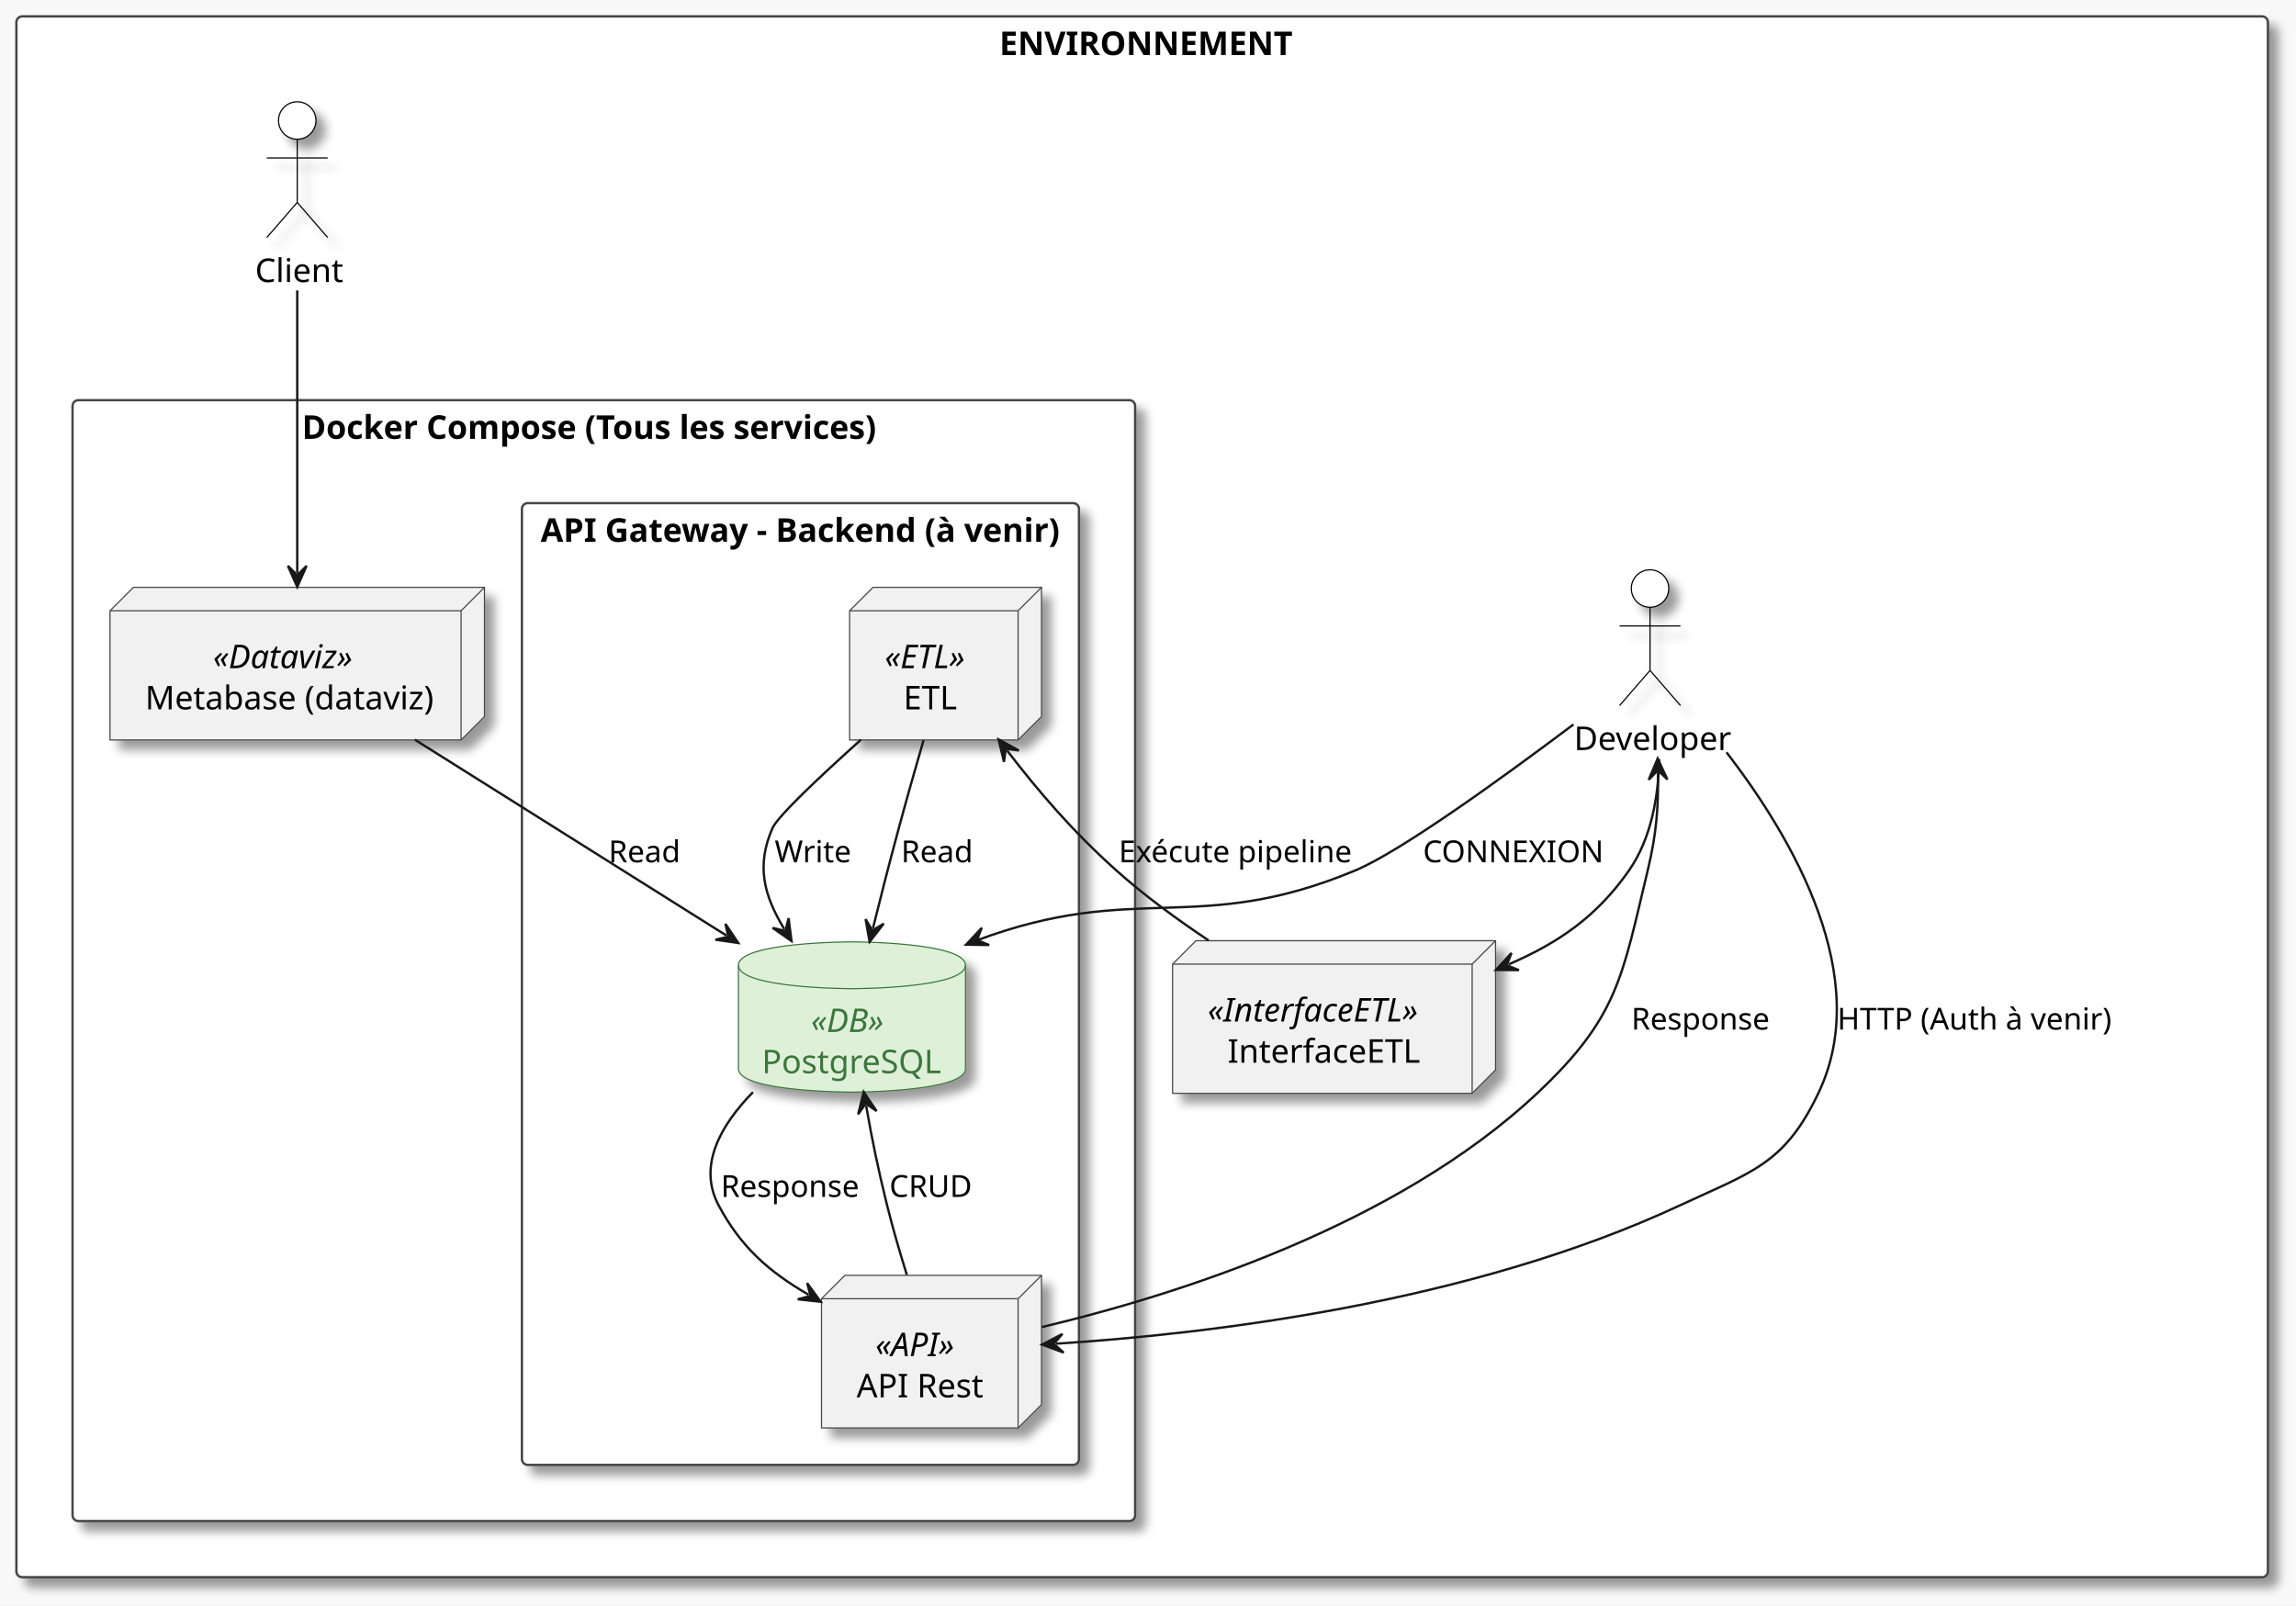
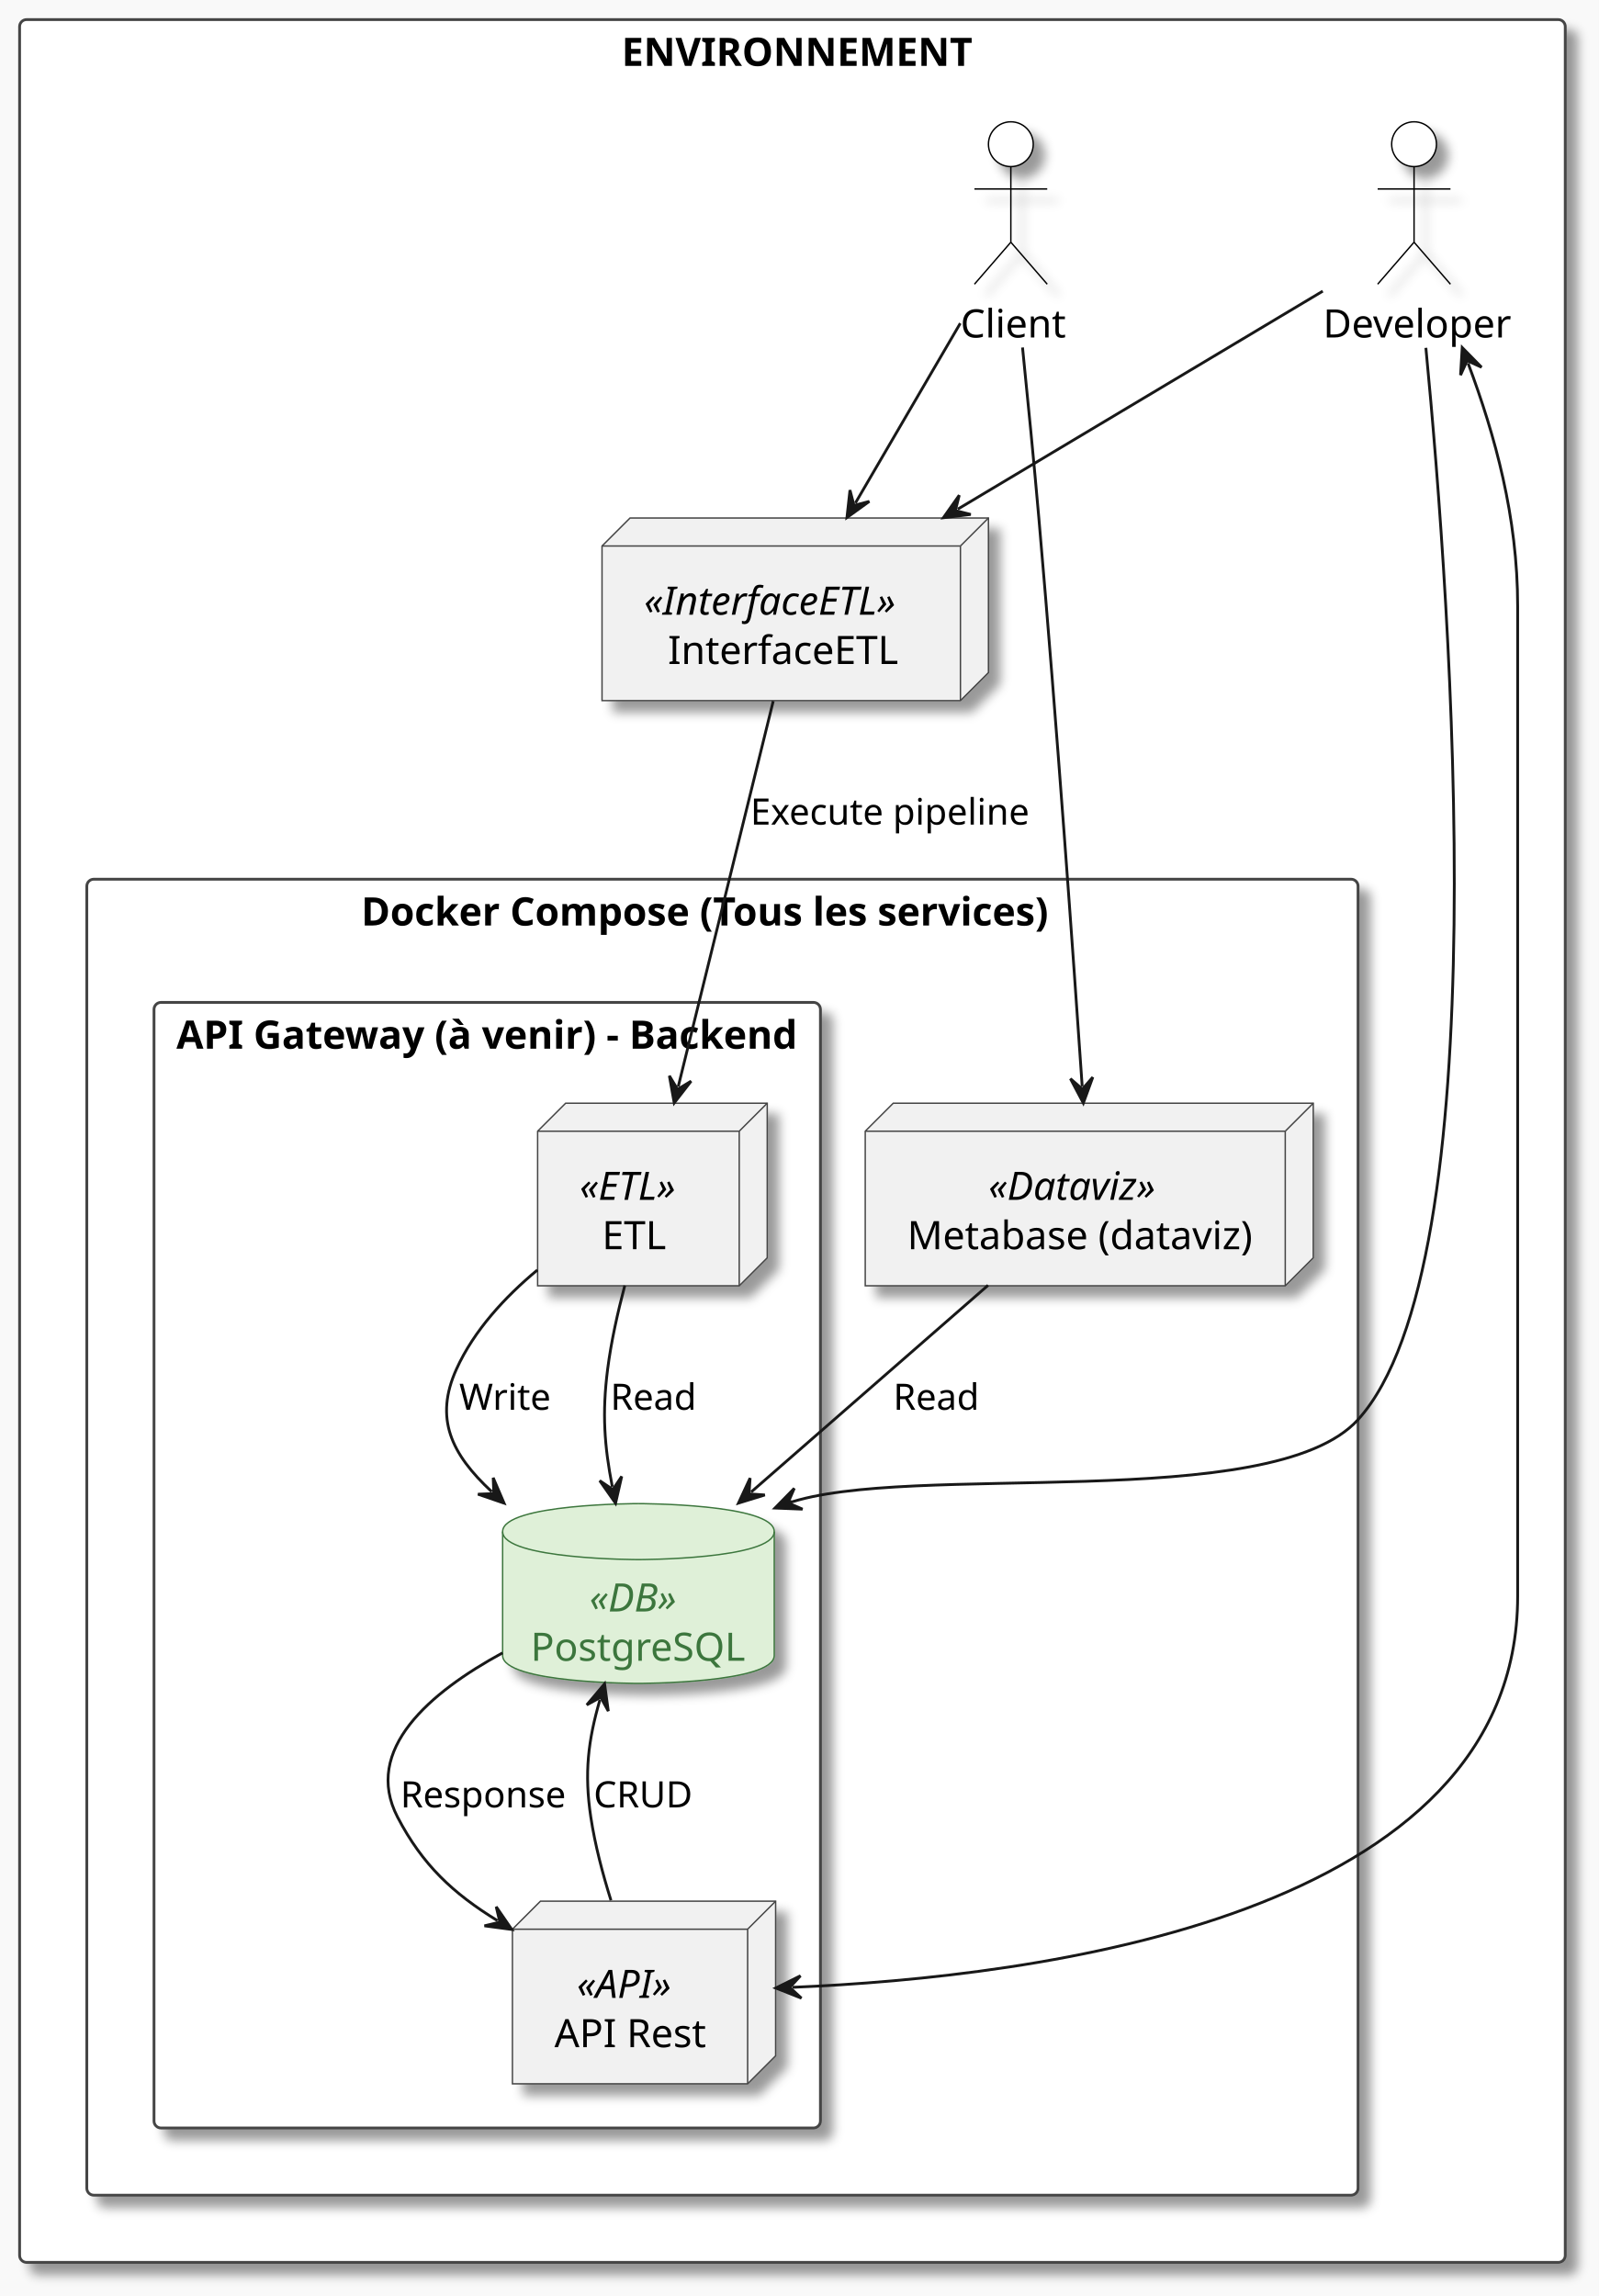
- <svg xmlns="http://www.w3.org/2000/svg" contentStyleType="text/css" height="686px" preserveAspectRatio="none" style="width:981px;height:686px;background:#F9F9F9;" version="1.1" viewBox="0 0 981 686" width="981px" zoomAndPan="magnify">
+ <svg xmlns="http://www.w3.org/2000/svg" contentStyleType="text/css" height="820px" preserveAspectRatio="none" style="width:571px;height:820px;background:#F9F9F9;" version="1.1" viewBox="0 0 571 820" width="571px" zoomAndPan="magnify">
  <defs>
-     <filter height="300%" id="f11mekuv27ne0" width="300%" x="-1" y="-1">
+     <filter height="300%" id="f8uo51bpft29w" width="300%" x="-1" y="-1">
      <feGaussianBlur result="blurOut" stdDeviation="2.0" />
      <feColorMatrix in="blurOut" result="blurOut2" type="matrix" values="0 0 0 0 0 0 0 0 0 0 0 0 0 0 0 0 0 0 .4 0" />
      <feOffset dx="4.0" dy="4.0" in="blurOut2" result="blurOut3" />
      <feBlend in="SourceGraphic" in2="blurOut3" mode="normal" />
    </filter>
  </defs>
  <g>
-     <rect fill="#F9F9F9" height="686" style="stroke:none;stroke-width:1.0;" width="981" x="0" y="0" />
+     <rect fill="#F9F9F9" height="820" style="stroke:none;stroke-width:1.0;" width="571" x="0" y="0" />
    <g id="cluster_ENVIRONNEMENT">
-       <rect fill="#FFFFFF" filter="url(#f11mekuv27ne0)" height="667" rx="2.5" ry="2.5" style="stroke:#444444;stroke-width:1.0;" width="962" x="7" y="7" />
-       <text fill="#000000" font-family="sans-serif" font-size="14" font-weight="bold" lengthAdjust="spacing" textLength="122" x="427" y="23.533">ENVIRONNEMENT</text>
+       <rect fill="#FFFFFF" filter="url(#f8uo51bpft29w)" height="801" rx="2.5" ry="2.5" style="stroke:#444444;stroke-width:1.0;" width="552" x="7" y="7" />
+       <text fill="#000000" font-family="sans-serif" font-size="14" font-weight="bold" lengthAdjust="spacing" textLength="122" x="222" y="23.533">ENVIRONNEMENT</text>
    </g>
    <g id="cluster_Docker Compose (Tous les services)">
-       <rect fill="#FFFFFF" filter="url(#f11mekuv27ne0)" height="479" rx="2.5" ry="2.5" style="stroke:#444444;stroke-width:1.0;" width="454" x="31" y="171" />
-       <text fill="#000000" font-family="sans-serif" font-size="14" font-weight="bold" lengthAdjust="spacing" textLength="258" x="129" y="187.533">Docker Compose (Tous les services)</text>
+       <rect fill="#FFFFFF" filter="url(#f8uo51bpft29w)" height="470" rx="2.5" ry="2.5" style="stroke:#444444;stroke-width:1.0;" width="454" x="31" y="314" />
+       <text fill="#000000" font-family="sans-serif" font-size="14" font-weight="bold" lengthAdjust="spacing" textLength="258" x="129" y="330.533">Docker Compose (Tous les services)</text>
    </g>
-     <g id="cluster_API Gateway - Backend (à venir)">
-       <rect fill="#FFFFFF" filter="url(#f11mekuv27ne0)" height="411" rx="2.5" ry="2.5" style="stroke:#444444;stroke-width:1.0;" width="238" x="223" y="215" />
-       <text fill="#000000" font-family="sans-serif" font-size="14" font-weight="bold" lengthAdjust="spacing" textLength="222" x="231" y="231.533">API Gateway - Backend (à venir)</text>
+     <g id="cluster_API Gateway (à venir) - Backend">
+       <rect fill="#FFFFFF" filter="url(#f8uo51bpft29w)" height="402" rx="2.5" ry="2.5" style="stroke:#444444;stroke-width:1.0;" width="238" x="55" y="358" />
+       <text fill="#000000" font-family="sans-serif" font-size="14" font-weight="bold" lengthAdjust="spacing" textLength="222" x="63" y="374.533">API Gateway (à venir) - Backend</text>
    </g>
    <g id="elem_Developer">
-       <ellipse cx="705" cy="251.5" fill="#FFFFFF" filter="url(#f11mekuv27ne0)" rx="8" ry="8" style="stroke:#000000;stroke-width:0.5;" />
-       <path d="M705,259.5 L705,286.5 M692,267.5 L718,267.5 M705,286.5 L692,301.5 M705,286.5 L718,301.5 " fill="none" filter="url(#f11mekuv27ne0)" style="stroke:#000000;stroke-width:0.5;" />
-       <text fill="#000000" font-family="sans-serif" font-size="14" lengthAdjust="spacing" textLength="65" x="672.5" y="320.533">Developer</text>
+       <ellipse cx="505" cy="51.5" fill="#FFFFFF" filter="url(#f8uo51bpft29w)" rx="8" ry="8" style="stroke:#000000;stroke-width:0.5;" />
+       <path d="M505,59.5 L505,86.5 M492,67.5 L518,67.5 M505,86.5 L492,101.5 M505,86.5 L518,101.5 " fill="none" filter="url(#f8uo51bpft29w)" style="stroke:#000000;stroke-width:0.5;" />
+       <text fill="#000000" font-family="sans-serif" font-size="14" lengthAdjust="spacing" textLength="65" x="472.5" y="120.533">Developer</text>
    </g>
    <g id="elem_Client">
-       <ellipse cx="127" cy="51.5" fill="#FFFFFF" filter="url(#f11mekuv27ne0)" rx="8" ry="8" style="stroke:#000000;stroke-width:0.5;" />
-       <path d="M127,59.5 L127,86.5 M114,67.5 L140,67.5 M127,86.5 L114,101.5 M127,86.5 L140,101.5 " fill="none" filter="url(#f11mekuv27ne0)" style="stroke:#000000;stroke-width:0.5;" />
-       <text fill="#000000" font-family="sans-serif" font-size="14" lengthAdjust="spacing" textLength="36" x="109" y="120.533">Client</text>
+       <ellipse cx="361" cy="51.5" fill="#FFFFFF" filter="url(#f8uo51bpft29w)" rx="8" ry="8" style="stroke:#000000;stroke-width:0.5;" />
+       <path d="M361,59.5 L361,86.5 M348,67.5 L374,67.5 M361,86.5 L348,101.5 M361,86.5 L374,101.5 " fill="none" filter="url(#f8uo51bpft29w)" style="stroke:#000000;stroke-width:0.5;" />
+       <text fill="#000000" font-family="sans-serif" font-size="14" lengthAdjust="spacing" textLength="36" x="343" y="120.533">Client</text>
    </g>
    <g id="elem_InterfaceETL">
-       <polygon fill="#F1F1F1" filter="url(#f11mekuv27ne0)" points="501,412,511,402,639,402,639,457.219,629,467.219,501,467.219,501,412" style="stroke:#444444;stroke-width:0.5;" />
-       <line style="stroke:#444444;stroke-width:0.5;" x1="629" x2="639" y1="412" y2="402" />
-       <line style="stroke:#444444;stroke-width:0.5;" x1="501" x2="629" y1="412" y2="412" />
-       <line style="stroke:#444444;stroke-width:0.5;" x1="629" x2="629" y1="412" y2="467.219" />
-       <text fill="#000000" font-family="sans-serif" font-size="14" font-style="italic" lengthAdjust="spacing" textLength="98" x="516" y="436.533">«InterfaceETL»</text>
-       <text fill="#000000" font-family="sans-serif" font-size="14" lengthAdjust="spacing" textLength="81" x="524.5" y="454.143">InterfaceETL</text>
+       <polygon fill="#F1F1F1" filter="url(#f8uo51bpft29w)" points="215,195,225,185,353,185,353,240.219,343,250.219,215,250.219,215,195" style="stroke:#444444;stroke-width:0.5;" />
+       <line style="stroke:#444444;stroke-width:0.5;" x1="343" x2="353" y1="195" y2="185" />
+       <line style="stroke:#444444;stroke-width:0.5;" x1="215" x2="343" y1="195" y2="195" />
+       <line style="stroke:#444444;stroke-width:0.5;" x1="343" x2="343" y1="195" y2="250.219" />
+       <text fill="#000000" font-family="sans-serif" font-size="14" font-style="italic" lengthAdjust="spacing" textLength="98" x="230" y="219.533">«InterfaceETL»</text>
+       <text fill="#000000" font-family="sans-serif" font-size="14" lengthAdjust="spacing" textLength="81" x="238.5" y="237.143">InterfaceETL</text>
    </g>
    <g id="elem_ETL">
-       <polygon fill="#F1F1F1" filter="url(#f11mekuv27ne0)" points="363,261,373,251,445,251,445,306.219,435,316.219,363,316.219,363,261" style="stroke:#444444;stroke-width:0.5;" />
-       <line style="stroke:#444444;stroke-width:0.5;" x1="435" x2="445" y1="261" y2="251" />
-       <line style="stroke:#444444;stroke-width:0.5;" x1="363" x2="435" y1="261" y2="261" />
-       <line style="stroke:#444444;stroke-width:0.5;" x1="435" x2="435" y1="261" y2="316.219" />
-       <text fill="#000000" font-family="sans-serif" font-size="14" font-style="italic" lengthAdjust="spacing" textLength="42" x="378" y="285.533">«ETL»</text>
-       <text fill="#000000" font-family="sans-serif" font-size="14" lengthAdjust="spacing" textLength="26" x="386" y="303.143">ETL</text>
+       <polygon fill="#F1F1F1" filter="url(#f8uo51bpft29w)" points="192,404,202,394,274,394,274,449.219,264,459.219,192,459.219,192,404" style="stroke:#444444;stroke-width:0.5;" />
+       <line style="stroke:#444444;stroke-width:0.5;" x1="264" x2="274" y1="404" y2="394" />
+       <line style="stroke:#444444;stroke-width:0.5;" x1="192" x2="264" y1="404" y2="404" />
+       <line style="stroke:#444444;stroke-width:0.5;" x1="264" x2="264" y1="404" y2="459.219" />
+       <text fill="#000000" font-family="sans-serif" font-size="14" font-style="italic" lengthAdjust="spacing" textLength="42" x="207" y="428.533">«ETL»</text>
+       <text fill="#000000" font-family="sans-serif" font-size="14" lengthAdjust="spacing" textLength="26" x="215" y="446.143">ETL</text>
    </g>
    <g id="elem_API Rest">
-       <polygon fill="#F1F1F1" filter="url(#f11mekuv27ne0)" points="351,555,361,545,445,545,445,600.219,435,610.219,351,610.219,351,555" style="stroke:#444444;stroke-width:0.5;" />
-       <line style="stroke:#444444;stroke-width:0.5;" x1="435" x2="445" y1="555" y2="545" />
-       <line style="stroke:#444444;stroke-width:0.5;" x1="351" x2="435" y1="555" y2="555" />
-       <line style="stroke:#444444;stroke-width:0.5;" x1="435" x2="435" y1="555" y2="610.219" />
-       <text fill="#000000" font-family="sans-serif" font-size="14" font-style="italic" lengthAdjust="spacing" textLength="38" x="374" y="579.533">«API»</text>
-       <text fill="#000000" font-family="sans-serif" font-size="14" lengthAdjust="spacing" textLength="54" x="366" y="597.143">API Rest</text>
+       <polygon fill="#F1F1F1" filter="url(#f8uo51bpft29w)" points="183,689,193,679,277,679,277,734.219,267,744.219,183,744.219,183,689" style="stroke:#444444;stroke-width:0.5;" />
+       <line style="stroke:#444444;stroke-width:0.5;" x1="267" x2="277" y1="689" y2="679" />
+       <line style="stroke:#444444;stroke-width:0.5;" x1="183" x2="267" y1="689" y2="689" />
+       <line style="stroke:#444444;stroke-width:0.5;" x1="267" x2="267" y1="689" y2="744.219" />
+       <text fill="#000000" font-family="sans-serif" font-size="14" font-style="italic" lengthAdjust="spacing" textLength="38" x="206" y="713.533">«API»</text>
+       <text fill="#000000" font-family="sans-serif" font-size="14" lengthAdjust="spacing" textLength="54" x="198" y="731.143">API Rest</text>
    </g>
    <g id="elem_PostgreSQL">
-       <path d="M315.5,412.5 C315.5,402.5 364,402.5 364,402.5 C364,402.5 412.5,402.5 412.5,412.5 L412.5,456.719 C412.5,466.719 364,466.719 364,466.719 C364,466.719 315.5,466.719 315.5,456.719 L315.5,412.5 " fill="#DFF0D8" filter="url(#f11mekuv27ne0)" style="stroke:#3C763D;stroke-width:0.5;" />
-       <path d="M315.5,412.5 C315.5,422.5 364,422.5 364,422.5 C364,422.5 412.5,422.5 412.5,412.5 " fill="none" style="stroke:#3C763D;stroke-width:0.5;" />
-       <text fill="#3C763D" font-family="sans-serif" font-size="14" font-style="italic" lengthAdjust="spacing" textLength="35" x="346.5" y="441.033">«DB»</text>
-       <text fill="#3C763D" font-family="sans-serif" font-size="14" lengthAdjust="spacing" textLength="77" x="325.5" y="458.643">PostgreSQL</text>
+       <path d="M179.5,547 C179.5,537 228,537 228,537 C228,537 276.5,537 276.5,547 L276.5,591.219 C276.5,601.219 228,601.219 228,601.219 C228,601.219 179.5,601.219 179.5,591.219 L179.5,547 " fill="#DFF0D8" filter="url(#f8uo51bpft29w)" style="stroke:#3C763D;stroke-width:0.5;" />
+       <path d="M179.5,547 C179.5,557 228,557 228,557 C228,557 276.5,557 276.5,547 " fill="none" style="stroke:#3C763D;stroke-width:0.5;" />
+       <text fill="#3C763D" font-family="sans-serif" font-size="14" font-style="italic" lengthAdjust="spacing" textLength="35" x="210.5" y="575.533">«DB»</text>
+       <text fill="#3C763D" font-family="sans-serif" font-size="14" lengthAdjust="spacing" textLength="77" x="189.5" y="593.143">PostgreSQL</text>
    </g>
    <g id="elem_Metabase (dataviz)">
-       <polygon fill="#F1F1F1" filter="url(#f11mekuv27ne0)" points="47,261,57,251,207,251,207,306.219,197,316.219,47,316.219,47,261" style="stroke:#444444;stroke-width:0.5;" />
-       <line style="stroke:#444444;stroke-width:0.5;" x1="197" x2="207" y1="261" y2="251" />
-       <line style="stroke:#444444;stroke-width:0.5;" x1="47" x2="197" y1="261" y2="261" />
-       <line style="stroke:#444444;stroke-width:0.5;" x1="197" x2="197" y1="261" y2="316.219" />
-       <text fill="#000000" font-family="sans-serif" font-size="14" font-style="italic" lengthAdjust="spacing" textLength="62" x="91" y="285.533">«Dataviz»</text>
-       <text fill="#000000" font-family="sans-serif" font-size="14" lengthAdjust="spacing" textLength="120" x="62" y="303.143">Metabase (dataviz)</text>
+       <polygon fill="#F1F1F1" filter="url(#f8uo51bpft29w)" points="309,404,319,394,469,394,469,449.219,459,459.219,309,459.219,309,404" style="stroke:#444444;stroke-width:0.5;" />
+       <line style="stroke:#444444;stroke-width:0.5;" x1="459" x2="469" y1="404" y2="394" />
+       <line style="stroke:#444444;stroke-width:0.5;" x1="309" x2="459" y1="404" y2="404" />
+       <line style="stroke:#444444;stroke-width:0.5;" x1="459" x2="459" y1="404" y2="459.219" />
+       <text fill="#000000" font-family="sans-serif" font-size="14" font-style="italic" lengthAdjust="spacing" textLength="62" x="353" y="428.533">«Dataviz»</text>
+       <text fill="#000000" font-family="sans-serif" font-size="14" lengthAdjust="spacing" textLength="120" x="324" y="446.143">Metabase (dataviz)</text>
    </g>
    <g id="link_ETL_PostgreSQL">
-       <path d="M367.84,316.12 C350.17,331.99 332.2,348.9 330,354 C323.14,369.84 326.199,382.369 335.069,396.999 " fill="none" id="ETL-to-PostgreSQL" style="stroke:#181818;stroke-width:1.0;" />
-       <polygon fill="#181818" points="338.18,402.13,336.934,392.36,335.588,397.854,330.094,396.508,338.18,402.13" style="stroke:#181818;stroke-width:1.0;" />
-       <text fill="#000000" font-family="sans-serif" font-size="13" lengthAdjust="spacing" textLength="31" x="331" y="368.495">Write</text>
+       <path d="M191.91,453.57 C180.37,463.17 169.27,475.15 163,489 C155.09,506.48 161.027,519.184 175.617,532.754 " fill="none" id="ETL-to-PostgreSQL" style="stroke:#181818;stroke-width:1.0;" />
+       <polygon fill="#181818" points="180.01,536.84,176.144,527.782,176.349,533.435,170.696,533.639,180.01,536.84" style="stroke:#181818;stroke-width:1.0;" />
+       <text fill="#000000" font-family="sans-serif" font-size="13" lengthAdjust="spacing" textLength="31" x="164" y="503.495">Write</text>
    </g>
    <g id="link_ETL_PostgreSQL">
-       <path d="M394.61,316.27 C391.19,328.09 387.33,341.63 384,354 C379.7,369.94 376.63,381.935 372.99,396.655 " fill="none" id="ETL-to-PostgreSQL-1" style="stroke:#181818;stroke-width:1.0;" />
-       <polygon fill="#181818" points="371.55,402.48,377.594,394.703,372.75,397.626,369.827,392.783,371.55,402.48" style="stroke:#181818;stroke-width:1.0;" />
-       <text fill="#000000" font-family="sans-serif" font-size="13" lengthAdjust="spacing" textLength="30" x="385" y="368.495">Read</text>
+       <path d="M223.13,459.12 C220.61,468.63 218.26,479.15 217,489 C214.98,504.8 215.84,516.451 218.68,530.991 " fill="none" id="ETL-to-PostgreSQL-1" style="stroke:#181818;stroke-width:1.0;" />
+       <polygon fill="#181818" points="219.83,536.88,222.03,527.28,218.871,531.973,214.179,528.814,219.83,536.88" style="stroke:#181818;stroke-width:1.0;" />
+       <text fill="#000000" font-family="sans-serif" font-size="13" lengthAdjust="spacing" textLength="30" x="218" y="503.495">Read</text>
    </g>
    <g id="link_Developer_API Rest">
-       <path d="M737.66,321.48 C766.43,358.8 800.41,417.79 777,467 C762.48,497.53 748.64,500.71 718,515 C627.51,557.21 515.678,570.064 451.218,574.215 " fill="none" id="Developer-to-API Rest" style="stroke:#181818;stroke-width:1.0;" />
-       <polygon fill="#181818" points="445.23,574.6,454.468,578.014,450.22,574.279,453.954,570.03,445.23,574.6" style="stroke:#181818;stroke-width:1.0;" />
-       <text fill="#000000" font-family="sans-serif" font-size="13" lengthAdjust="spacing" textLength="112" x="785" y="439.995">HTTP (Auth à venir)</text>
-     </g>
-     <g id="link_API Rest_Developer">
-       <path d="M445.1,567.12 C501.65,553.7 596.42,524.08 657,467 C691.28,434.69 693.01,417.81 704,372 C707.69,356.64 708.651,345.309 708.371,330.159 " fill="none" id="API Rest-to-Developer" style="stroke:#181818;stroke-width:1.0;" />
-       <polygon fill="#181818" points="708.26,324.16,704.427,333.232,708.352,329.159,712.426,333.084,708.26,324.16" style="stroke:#181818;stroke-width:1.0;" />
-       <text fill="#000000" font-family="sans-serif" font-size="13" lengthAdjust="spacing" textLength="58" x="697" y="439.995">Response</text>
+       <path d="M524.303,129.749 C533.963,155.559 542,184.61 542,216.5 C542,216.5 542,216.5 542,570 C542,684.8 370.205,706.088 283.045,709.758 " fill="none" id="Developer-API Rest" style="stroke:#181818;stroke-width:1.0;" />
+       <polygon fill="#181818" points="522.2,124.13,521.609,133.961,523.953,128.813,529.101,131.157,522.2,124.13" style="stroke:#181818;stroke-width:1.0;" />
+       <polygon fill="#181818" points="277.05,710.01,286.21,713.628,282.046,709.8,285.874,705.635,277.05,710.01" style="stroke:#181818;stroke-width:1.0;" />
    </g>
    <g id="link_Developer_PostgreSQL">
-       <path d="M672.28,309.59 C641.86,332.47 598.42,363.9 579,372 C511.42,400.18 485.54,376.23 417,402 C415.6,402.53 419.711,400.741 418.301,401.341 " fill="none" id="Developer-to-PostgreSQL" style="stroke:#181818;stroke-width:1.0;" />
-       <polygon fill="#181818" points="412.78,403.69,422.628,403.847,417.381,401.732,419.495,396.485,412.78,403.69" style="stroke:#181818;stroke-width:1.0;" />
-       <text fill="#000000" font-family="sans-serif" font-size="13" lengthAdjust="spacing" textLength="75" x="608" y="368.495">CONNEXION</text>
+       <path d="M509.22,124.23 C518.3,218.46 535.04,451.76 485,507 C454.24,540.96 324.23,521.82 281,537 C279.59,537.49 283.756,535.815 282.346,536.375 " fill="none" id="Developer-to-PostgreSQL" style="stroke:#181818;stroke-width:1.0;" />
+       <polygon fill="#181818" points="276.77,538.59,286.611,538.986,281.417,536.744,283.658,531.55,276.77,538.59" style="stroke:#181818;stroke-width:1.0;" />
    </g>
    <g id="link_API Rest_PostgreSQL">
-       <path d="M387.45,544.77 C384.49,535.26 381.42,524.76 379,515 C375.08,499.19 372.672,487.289 370.072,472.539 " fill="none" id="API Rest-to-PostgreSQL" style="stroke:#181818;stroke-width:1.0;" />
-       <polygon fill="#181818" points="369.03,466.63,366.653,476.188,369.898,471.554,374.532,474.799,369.03,466.63" style="stroke:#181818;stroke-width:1.0;" />
-       <text fill="#000000" font-family="sans-serif" font-size="13" lengthAdjust="spacing" textLength="36" x="380" y="511.495">CRUD</text>
+       <path d="M218.19,678.69 C215.23,669.26 212.48,658.83 211,649 C208.61,633.19 210.047,621.552 214.237,607.122 " fill="none" id="API Rest-to-PostgreSQL" style="stroke:#181818;stroke-width:1.0;" />
+       <polygon fill="#181818" points="215.91,601.36,209.559,608.888,214.516,606.162,217.242,611.118,215.91,601.36" style="stroke:#181818;stroke-width:1.0;" />
+       <text fill="#000000" font-family="sans-serif" font-size="13" lengthAdjust="spacing" textLength="36" x="212" y="645.495">CRUD</text>
    </g>
    <g id="link_PostgreSQL_API Rest">
-       <path d="M321.71,466.72 C307.87,480.88 298.08,498.2 307,515 C316.48,532.85 328.521,543.449 345.461,553.279 " fill="none" id="PostgreSQL-to-API Rest" style="stroke:#181818;stroke-width:1.0;" />
-       <polygon fill="#181818" points="350.65,556.29,344.873,548.313,346.325,553.78,340.858,555.233,350.65,556.29" style="stroke:#181818;stroke-width:1.0;" />
-       <text fill="#000000" font-family="sans-serif" font-size="13" lengthAdjust="spacing" textLength="58" x="308" y="511.495">Response</text>
+       <path d="M179.47,590.31 C153.6,604.39 129.44,624.91 142,649 C150.87,666.02 161.738,676.168 177.668,685.958 " fill="none" id="PostgreSQL-to-API Rest" style="stroke:#181818;stroke-width:1.0;" />
+       <polygon fill="#181818" points="182.78,689.1,177.207,680.98,178.52,686.482,173.018,687.796,182.78,689.1" style="stroke:#181818;stroke-width:1.0;" />
+       <text fill="#000000" font-family="sans-serif" font-size="13" lengthAdjust="spacing" textLength="58" x="143" y="645.495">Response</text>
    </g>
    <g id="link_Metabase (dataviz)_PostgreSQL">
-       <path d="M177.26,316.1 C218.02,341.73 270.051,374.436 310.351,399.776 " fill="none" id="Metabase (dataviz)-to-PostgreSQL" style="stroke:#181818;stroke-width:1.0;" />
-       <polygon fill="#181818" points="315.43,402.97,309.94,394.793,311.197,400.308,305.682,401.565,315.43,402.97" style="stroke:#181818;stroke-width:1.0;" />
-       <text fill="#000000" font-family="sans-serif" font-size="13" lengthAdjust="spacing" textLength="30" x="260" y="368.495">Read</text>
+       <path d="M352.87,459.03 C326.26,482.25 294.771,509.735 268.251,532.875 " fill="none" id="Metabase (dataviz)-to-PostgreSQL" style="stroke:#181818;stroke-width:1.0;" />
+       <polygon fill="#181818" points="263.73,536.82,273.141,533.917,267.498,533.533,267.882,527.889,263.73,536.82" style="stroke:#181818;stroke-width:1.0;" />
+       <text fill="#000000" font-family="sans-serif" font-size="13" lengthAdjust="spacing" textLength="30" x="319" y="503.495">Read</text>
    </g>
    <g id="link_Client_Metabase (dataviz)">
-       <path d="M127,124.09 C127,161.33 127,210.37 127,244.8 " fill="none" id="Client-to-Metabase (dataviz)" style="stroke:#181818;stroke-width:1.0;" />
-       <polygon fill="#181818" points="127,250.8,131,241.8,127,245.8,123,241.8,127,250.8" style="stroke:#181818;stroke-width:1.0;" />
+       <path d="M365.17,124.1 C367.05,142.59 369.25,164.91 371,185 C377.53,259.87 383.341,342.004 386.481,387.974 " fill="none" id="Client-to-Metabase (dataviz)" style="stroke:#181818;stroke-width:1.0;" />
+       <polygon fill="#181818" points="386.89,393.96,390.267,384.708,386.549,388.972,382.286,385.253,386.89,393.96" style="stroke:#181818;stroke-width:1.0;" />
+     </g>
+     <g id="link_Client_InterfaceETL">
+       <path d="M342.95,115.45 C330.77,136.33 317.764,158.618 305.494,179.648 " fill="none" id="Client-to-InterfaceETL" style="stroke:#181818;stroke-width:1.0;" />
+       <polygon fill="#181818" points="302.47,184.83,310.461,179.072,304.99,180.511,303.551,175.041,302.47,184.83" style="stroke:#181818;stroke-width:1.0;" />
    </g>
    <g id="link_Developer_InterfaceETL">
-       <path d="M708.93,324.42 C708.58,340.46 705.53,358.35 696,372 C682.34,391.56 666.185,402.763 644.645,412.103 " fill="none" id="Developer-to-InterfaceETL" style="stroke:#181818;stroke-width:1.0;" />
-       <polygon fill="#181818" points="639.14,414.49,648.989,414.579,643.727,412.501,645.806,407.24,639.14,414.49" style="stroke:#181818;stroke-width:1.0;" />
+       <path d="M472.39,103.98 C436.73,125.28 384.201,156.653 342.051,181.833 " fill="none" id="Developer-to-InterfaceETL" style="stroke:#181818;stroke-width:1.0;" />
+       <polygon fill="#181818" points="336.9,184.91,346.678,183.728,341.192,182.346,342.575,176.861,336.9,184.91" style="stroke:#181818;stroke-width:1.0;" />
    </g>
    <g id="link_InterfaceETL_ETL">
-       <path d="M516.39,401.88 C502.96,392.94 488.97,382.71 477,372 C458.28,355.25 443.814,338.339 430.314,320.759 " fill="none" id="InterfaceETL-to-ETL" style="stroke:#181818;stroke-width:1.0;" />
-       <polygon fill="#181818" points="426.66,316,428.969,325.574,429.705,319.966,435.314,320.702,426.66,316" style="stroke:#181818;stroke-width:1.0;" />
-       <text fill="#000000" font-family="sans-serif" font-size="13" lengthAdjust="spacing" textLength="96" x="478" y="368.495">Exécute pipeline</text>
+       <path d="M276.14,250.39 C266.53,289.4 251.796,349.214 242.216,388.084 " fill="none" id="InterfaceETL-to-ETL" style="stroke:#181818;stroke-width:1.0;" />
+       <polygon fill="#181818" points="240.78,393.91,246.817,386.129,241.976,389.055,239.05,384.214,240.78,393.91" style="stroke:#181818;stroke-width:1.0;" />
+       <text fill="#000000" font-family="sans-serif" font-size="13" lengthAdjust="spacing" textLength="96" x="268" y="294.495">Execute pipeline</text>
    </g>
  </g>
</svg>
